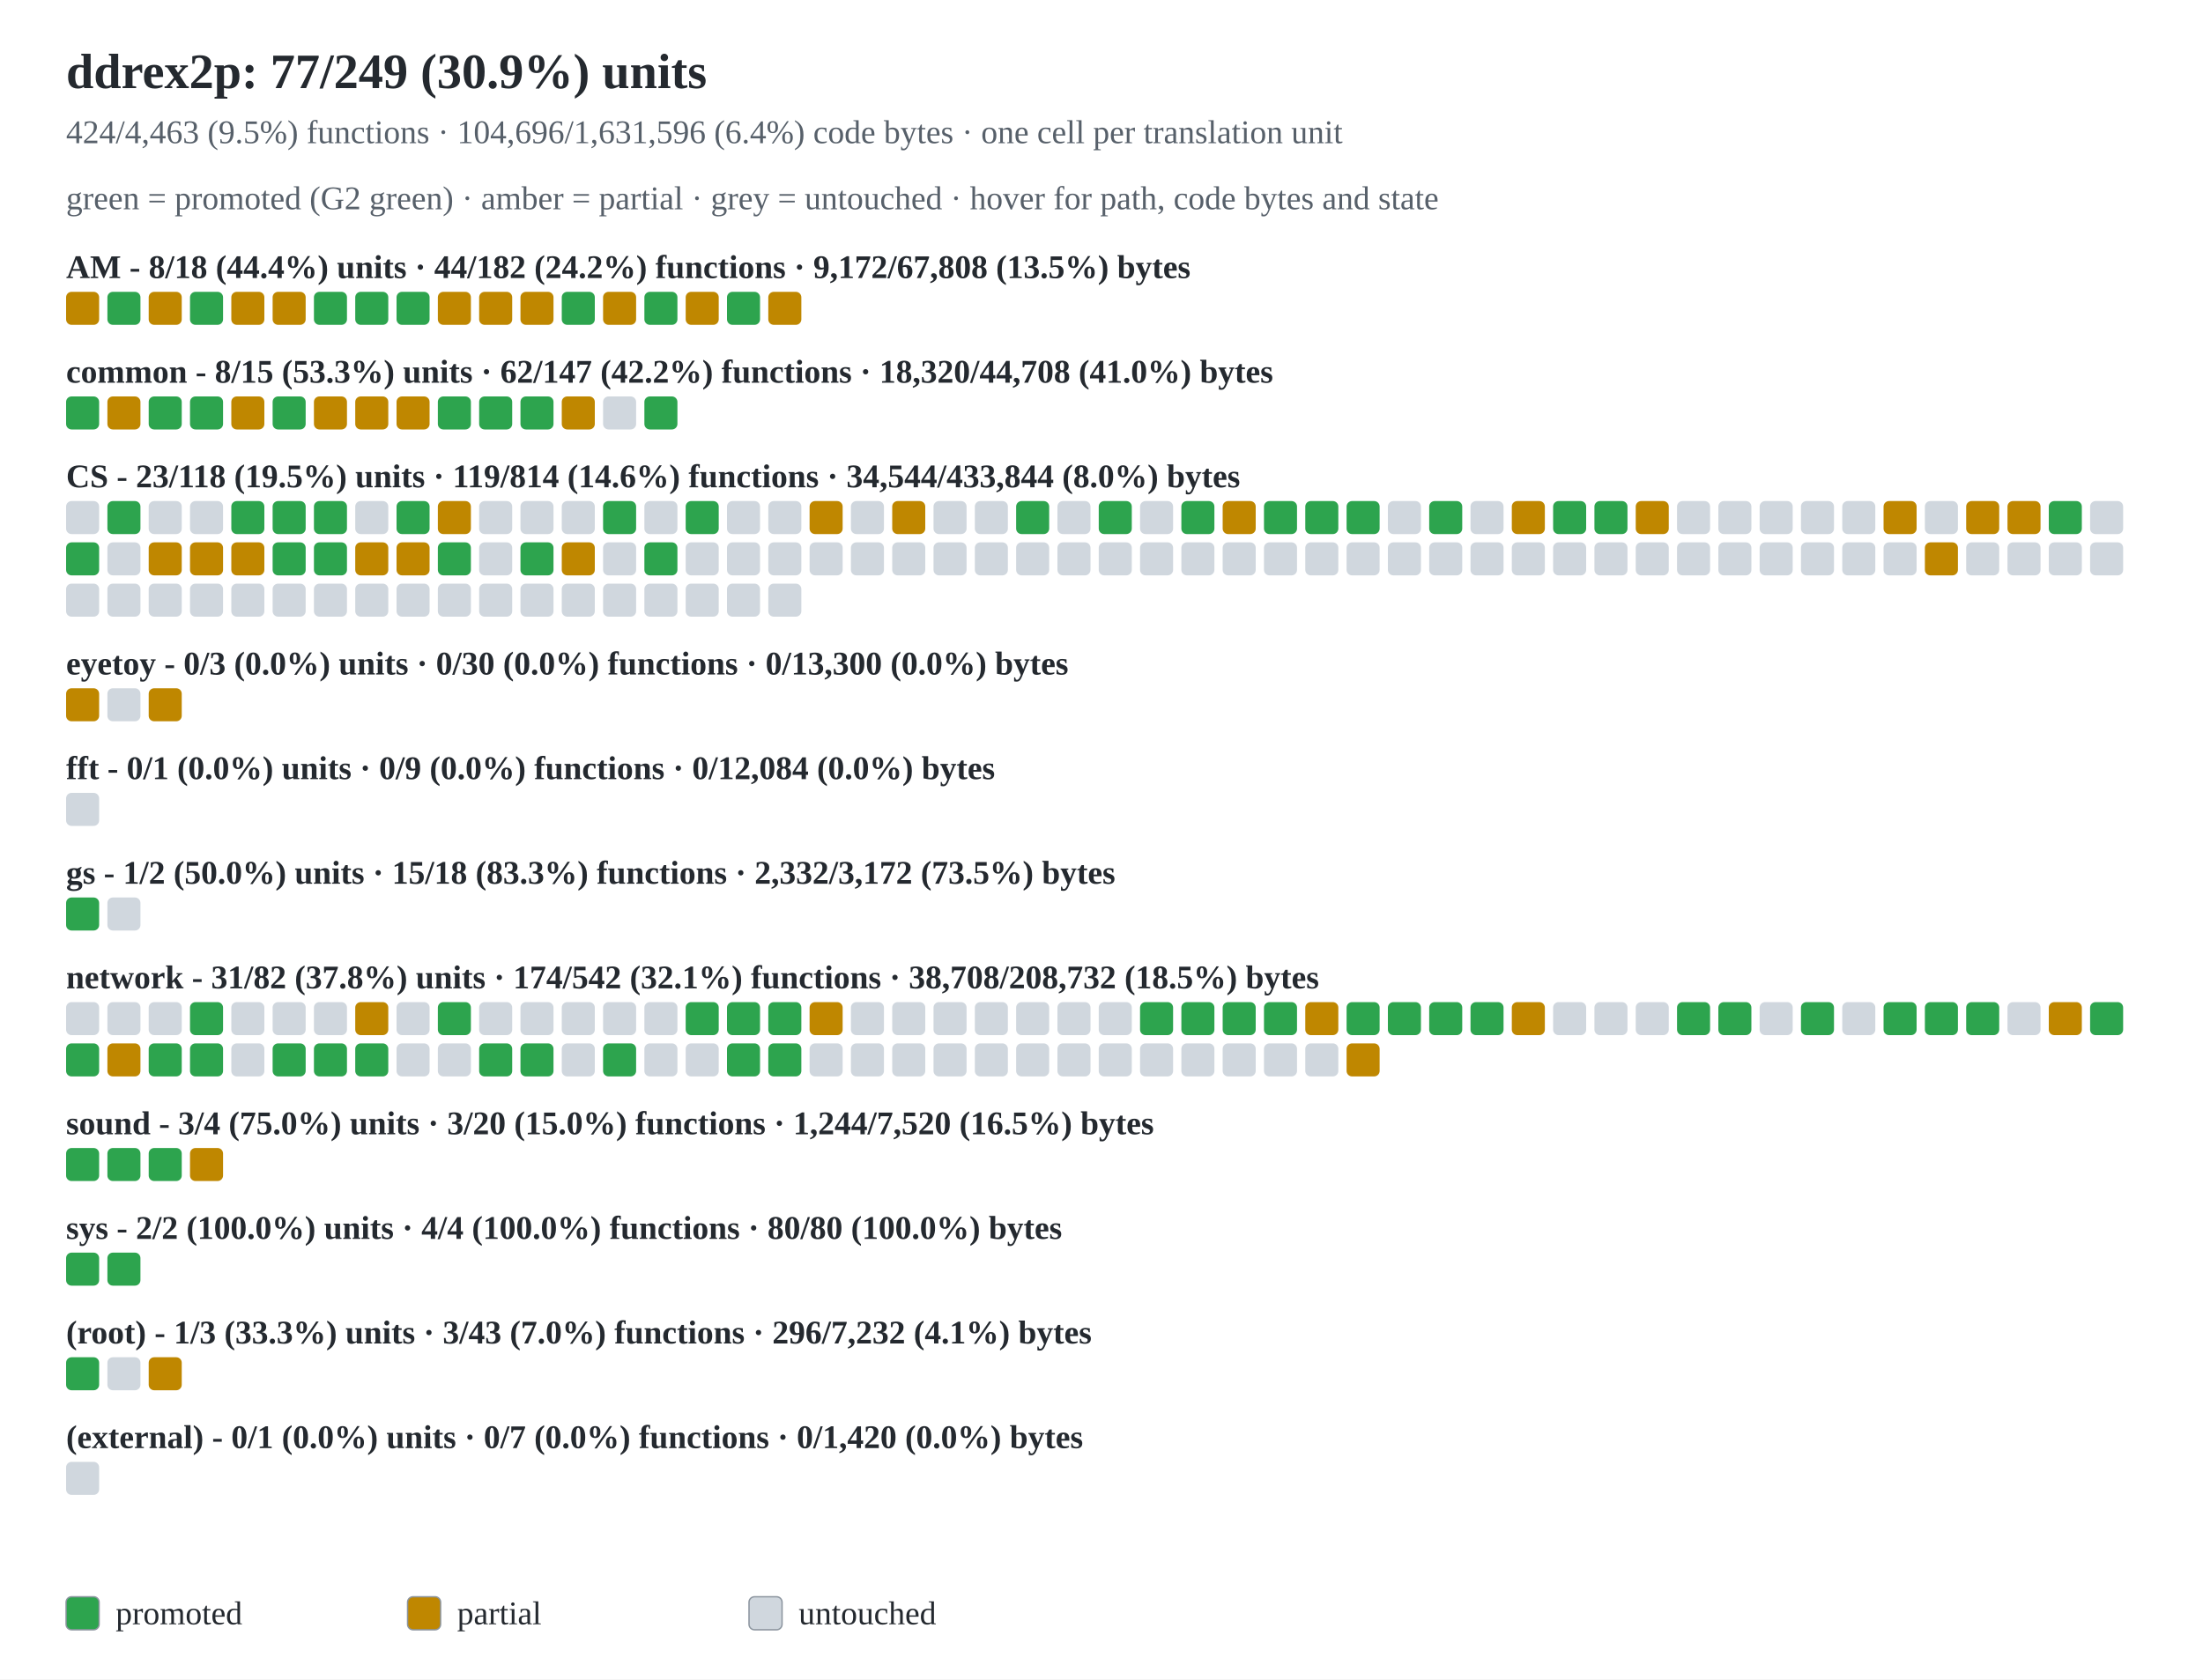
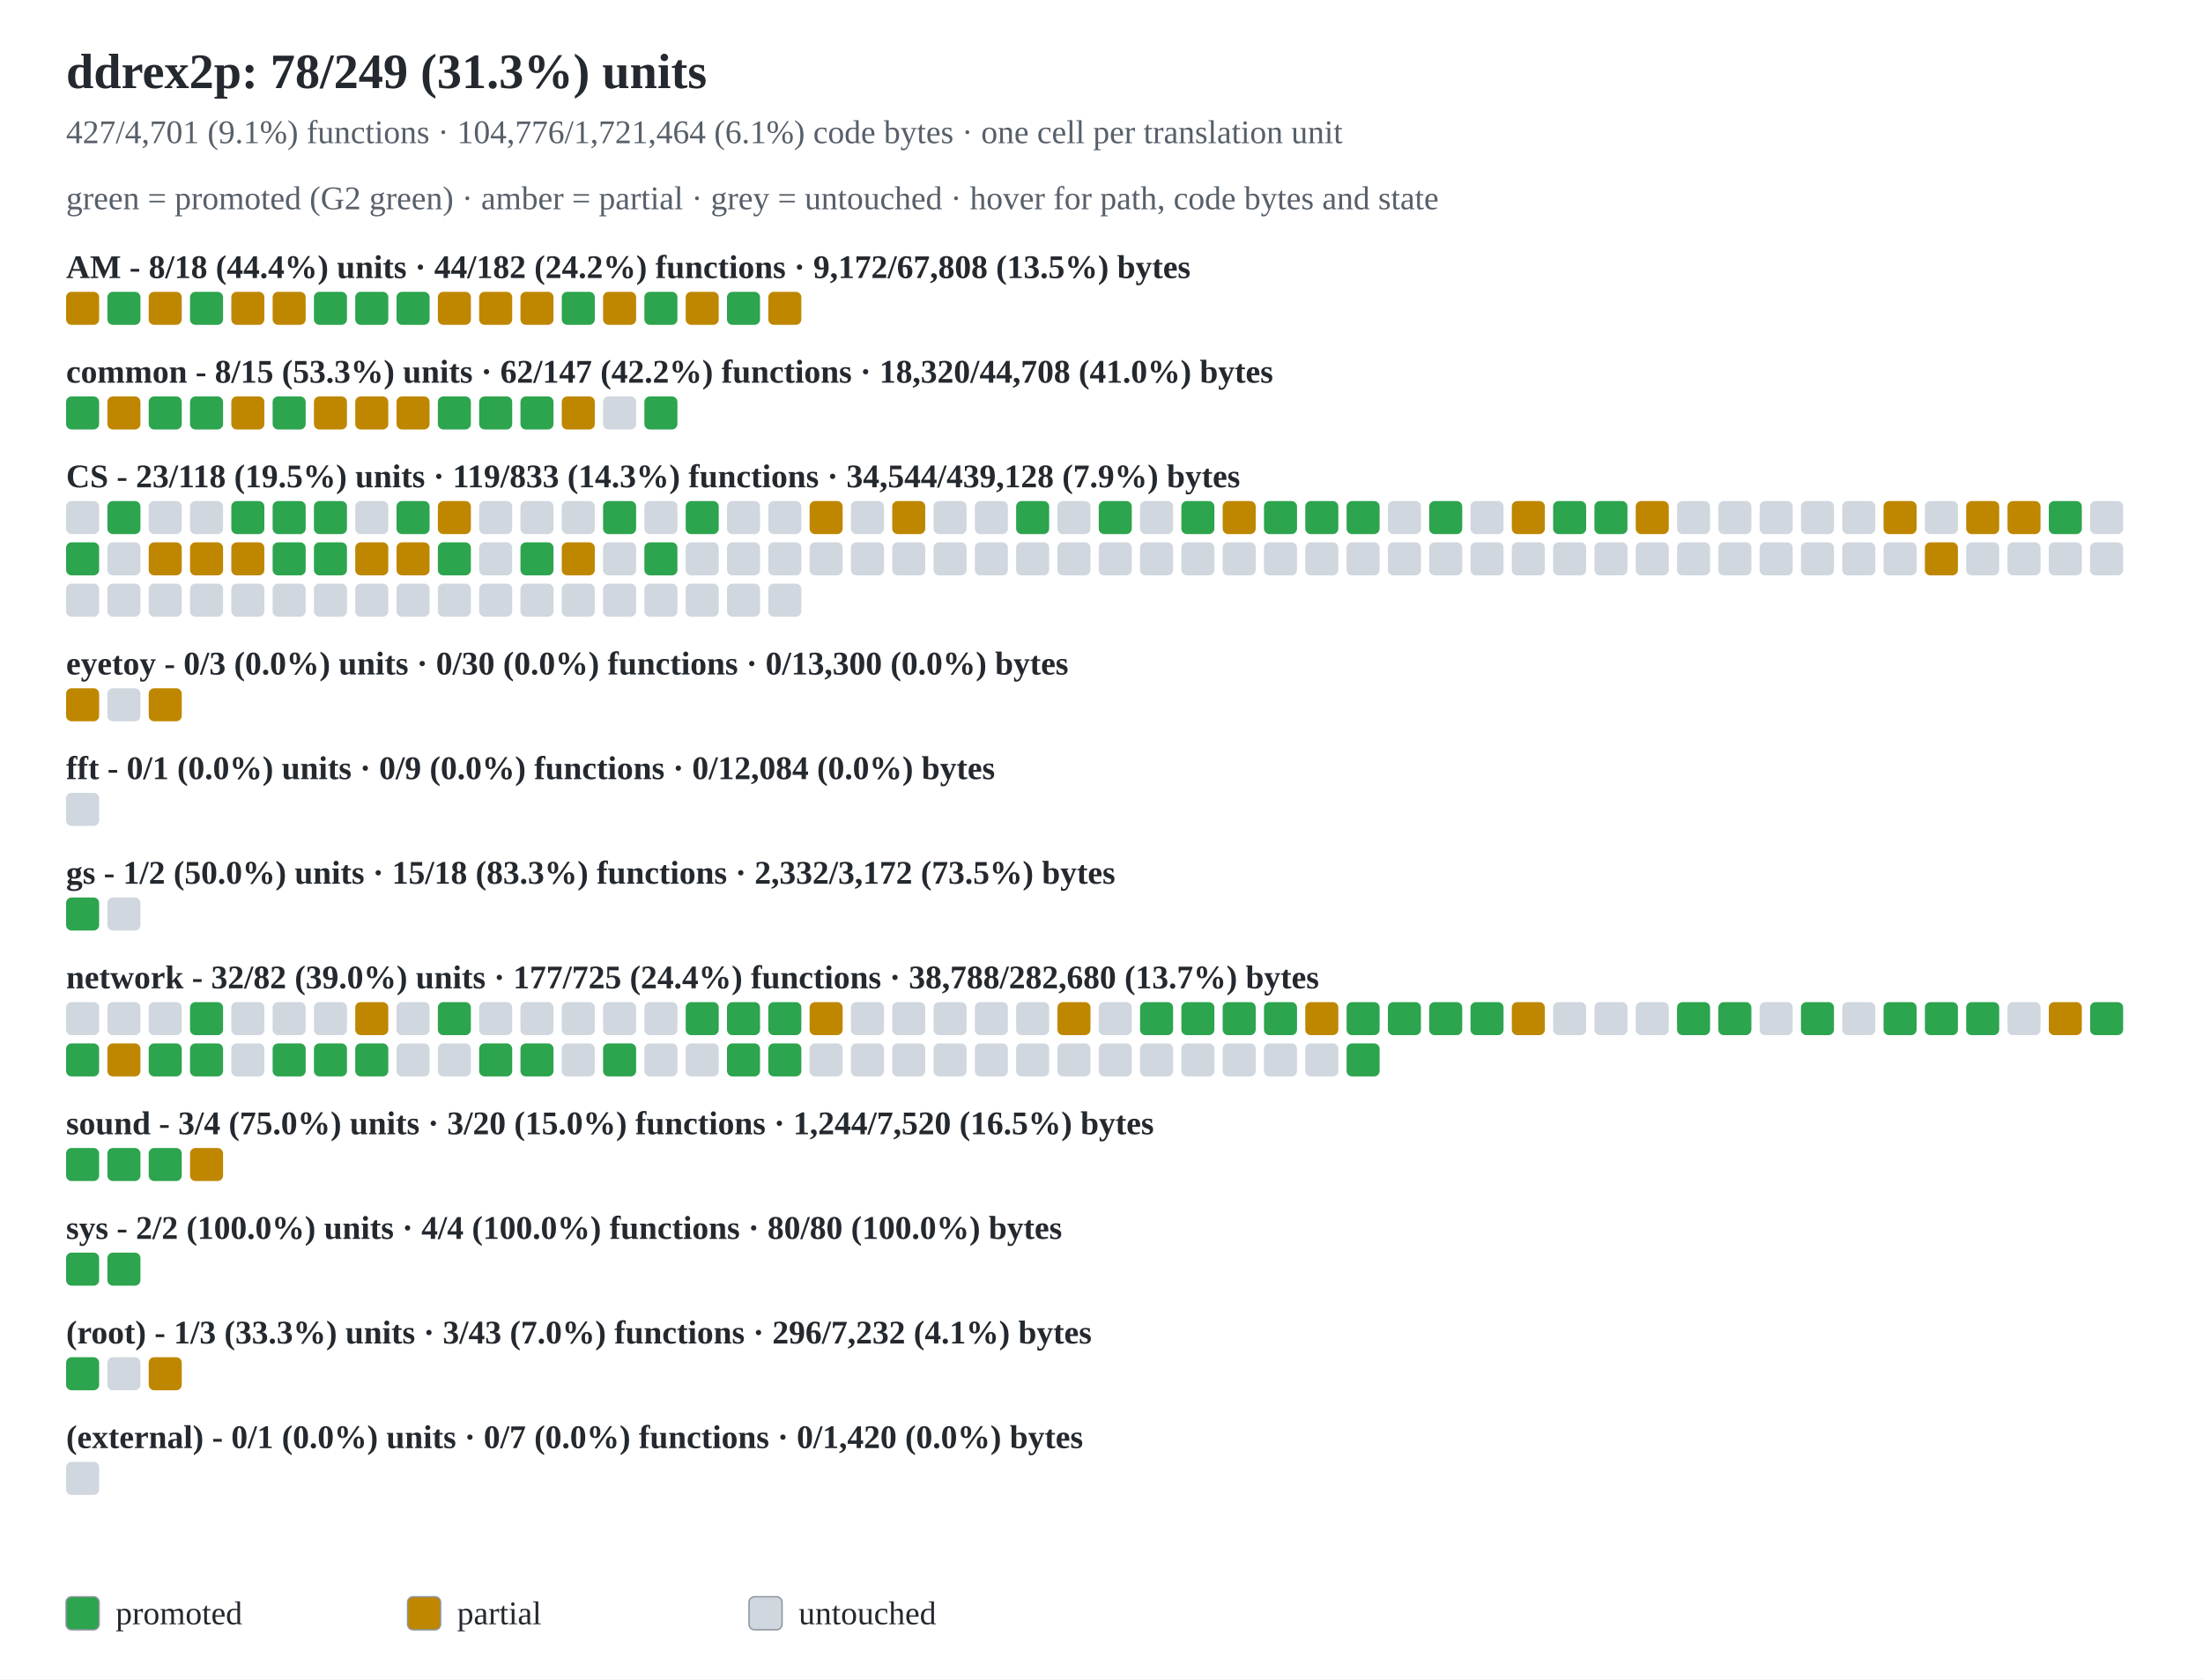
<svg xmlns="http://www.w3.org/2000/svg" width="800" height="610" viewBox="0 0 800 610" role="img" aria-label="ddrex2p translation unit heatmap">
  <rect width="800" height="610" fill="#ffffff" />
-   <text x="24" y="32" font-size="18" font-weight="600" fill="#24292f">ddrex2p: 77/249 (30.9%) units</text>
-   <text x="24" y="52" font-size="12" fill="#57606a">424/4,463 (9.5%) functions · 104,696/1,631,596 (6.4%) code bytes · one cell per translation unit</text>
+   <text x="24" y="32" font-size="18" font-weight="600" fill="#24292f">ddrex2p: 78/249 (31.3%) units</text>
+   <text x="24" y="52" font-size="12" fill="#57606a">427/4,701 (9.1%) functions · 104,776/1,721,464 (6.1%) code bytes · one cell per translation unit</text>
  <text x="24" y="76" font-size="12" fill="#57606a">green = promoted (G2 green) · amber = partial · grey = untouched · hover for path, code bytes and state</text>
  <g class="module" data-module="AM">
    <text x="24" y="101" font-size="12" font-weight="600" fill="#24292f">AM - 8/18 (44.4%) units · 44/182 (24.2%) functions · 9,172/67,808 (13.5%) bytes</text>
    <rect class="cell" data-state="partial" x="24" y="106" width="12" height="12" rx="2" fill="#bf8700" />
    <rect class="cell" data-state="promoted" x="39" y="106" width="12" height="12" rx="2" fill="#2da44e" />
    <rect class="cell" data-state="partial" x="54" y="106" width="12" height="12" rx="2" fill="#bf8700" />
    <rect class="cell" data-state="promoted" x="69" y="106" width="12" height="12" rx="2" fill="#2da44e" />
    <rect class="cell" data-state="partial" x="84" y="106" width="12" height="12" rx="2" fill="#bf8700" />
    <rect class="cell" data-state="partial" x="99" y="106" width="12" height="12" rx="2" fill="#bf8700" />
    <rect class="cell" data-state="promoted" x="114" y="106" width="12" height="12" rx="2" fill="#2da44e" />
    <rect class="cell" data-state="promoted" x="129" y="106" width="12" height="12" rx="2" fill="#2da44e" />
    <rect class="cell" data-state="promoted" x="144" y="106" width="12" height="12" rx="2" fill="#2da44e" />
    <rect class="cell" data-state="partial" x="159" y="106" width="12" height="12" rx="2" fill="#bf8700" />
    <rect class="cell" data-state="partial" x="174" y="106" width="12" height="12" rx="2" fill="#bf8700" />
    <rect class="cell" data-state="partial" x="189" y="106" width="12" height="12" rx="2" fill="#bf8700" />
    <rect class="cell" data-state="promoted" x="204" y="106" width="12" height="12" rx="2" fill="#2da44e" />
    <rect class="cell" data-state="partial" x="219" y="106" width="12" height="12" rx="2" fill="#bf8700" />
    <rect class="cell" data-state="promoted" x="234" y="106" width="12" height="12" rx="2" fill="#2da44e" />
    <rect class="cell" data-state="partial" x="249" y="106" width="12" height="12" rx="2" fill="#bf8700" />
    <rect class="cell" data-state="promoted" x="264" y="106" width="12" height="12" rx="2" fill="#2da44e" />
    <rect class="cell" data-state="partial" x="279" y="106" width="12" height="12" rx="2" fill="#bf8700" />
  </g>
  <g class="module" data-module="common">
    <text x="24" y="139" font-size="12" font-weight="600" fill="#24292f">common - 8/15 (53.3%) units · 62/147 (42.2%) functions · 18,320/44,708 (41.0%) bytes</text>
    <rect class="cell" data-state="promoted" x="24" y="144" width="12" height="12" rx="2" fill="#2da44e" />
    <rect class="cell" data-state="partial" x="39" y="144" width="12" height="12" rx="2" fill="#bf8700" />
    <rect class="cell" data-state="promoted" x="54" y="144" width="12" height="12" rx="2" fill="#2da44e" />
    <rect class="cell" data-state="promoted" x="69" y="144" width="12" height="12" rx="2" fill="#2da44e" />
    <rect class="cell" data-state="partial" x="84" y="144" width="12" height="12" rx="2" fill="#bf8700" />
    <rect class="cell" data-state="promoted" x="99" y="144" width="12" height="12" rx="2" fill="#2da44e" />
    <rect class="cell" data-state="partial" x="114" y="144" width="12" height="12" rx="2" fill="#bf8700" />
    <rect class="cell" data-state="partial" x="129" y="144" width="12" height="12" rx="2" fill="#bf8700" />
    <rect class="cell" data-state="partial" x="144" y="144" width="12" height="12" rx="2" fill="#bf8700" />
    <rect class="cell" data-state="promoted" x="159" y="144" width="12" height="12" rx="2" fill="#2da44e" />
    <rect class="cell" data-state="promoted" x="174" y="144" width="12" height="12" rx="2" fill="#2da44e" />
    <rect class="cell" data-state="promoted" x="189" y="144" width="12" height="12" rx="2" fill="#2da44e" />
    <rect class="cell" data-state="partial" x="204" y="144" width="12" height="12" rx="2" fill="#bf8700" />
    <rect class="cell" data-state="untouched" x="219" y="144" width="12" height="12" rx="2" fill="#d0d7de" />
    <rect class="cell" data-state="promoted" x="234" y="144" width="12" height="12" rx="2" fill="#2da44e" />
  </g>
  <g class="module" data-module="CS">
-     <text x="24" y="177" font-size="12" font-weight="600" fill="#24292f">CS - 23/118 (19.5%) units · 119/814 (14.6%) functions · 34,544/433,844 (8.0%) bytes</text>
+     <text x="24" y="177" font-size="12" font-weight="600" fill="#24292f">CS - 23/118 (19.5%) units · 119/833 (14.3%) functions · 34,544/439,128 (7.9%) bytes</text>
    <rect class="cell" data-state="untouched" x="24" y="182" width="12" height="12" rx="2" fill="#d0d7de" />
    <rect class="cell" data-state="promoted" x="39" y="182" width="12" height="12" rx="2" fill="#2da44e" />
    <rect class="cell" data-state="untouched" x="54" y="182" width="12" height="12" rx="2" fill="#d0d7de" />
    <rect class="cell" data-state="untouched" x="69" y="182" width="12" height="12" rx="2" fill="#d0d7de" />
    <rect class="cell" data-state="promoted" x="84" y="182" width="12" height="12" rx="2" fill="#2da44e" />
    <rect class="cell" data-state="promoted" x="99" y="182" width="12" height="12" rx="2" fill="#2da44e" />
    <rect class="cell" data-state="promoted" x="114" y="182" width="12" height="12" rx="2" fill="#2da44e" />
    <rect class="cell" data-state="untouched" x="129" y="182" width="12" height="12" rx="2" fill="#d0d7de" />
    <rect class="cell" data-state="promoted" x="144" y="182" width="12" height="12" rx="2" fill="#2da44e" />
    <rect class="cell" data-state="partial" x="159" y="182" width="12" height="12" rx="2" fill="#bf8700" />
    <rect class="cell" data-state="untouched" x="174" y="182" width="12" height="12" rx="2" fill="#d0d7de" />
    <rect class="cell" data-state="untouched" x="189" y="182" width="12" height="12" rx="2" fill="#d0d7de" />
    <rect class="cell" data-state="untouched" x="204" y="182" width="12" height="12" rx="2" fill="#d0d7de" />
    <rect class="cell" data-state="promoted" x="219" y="182" width="12" height="12" rx="2" fill="#2da44e" />
    <rect class="cell" data-state="untouched" x="234" y="182" width="12" height="12" rx="2" fill="#d0d7de" />
    <rect class="cell" data-state="promoted" x="249" y="182" width="12" height="12" rx="2" fill="#2da44e" />
    <rect class="cell" data-state="untouched" x="264" y="182" width="12" height="12" rx="2" fill="#d0d7de" />
    <rect class="cell" data-state="untouched" x="279" y="182" width="12" height="12" rx="2" fill="#d0d7de" />
    <rect class="cell" data-state="partial" x="294" y="182" width="12" height="12" rx="2" fill="#bf8700" />
    <rect class="cell" data-state="untouched" x="309" y="182" width="12" height="12" rx="2" fill="#d0d7de" />
    <rect class="cell" data-state="partial" x="324" y="182" width="12" height="12" rx="2" fill="#bf8700" />
    <rect class="cell" data-state="untouched" x="339" y="182" width="12" height="12" rx="2" fill="#d0d7de" />
    <rect class="cell" data-state="untouched" x="354" y="182" width="12" height="12" rx="2" fill="#d0d7de" />
    <rect class="cell" data-state="promoted" x="369" y="182" width="12" height="12" rx="2" fill="#2da44e" />
    <rect class="cell" data-state="untouched" x="384" y="182" width="12" height="12" rx="2" fill="#d0d7de" />
    <rect class="cell" data-state="promoted" x="399" y="182" width="12" height="12" rx="2" fill="#2da44e" />
    <rect class="cell" data-state="untouched" x="414" y="182" width="12" height="12" rx="2" fill="#d0d7de" />
    <rect class="cell" data-state="promoted" x="429" y="182" width="12" height="12" rx="2" fill="#2da44e" />
    <rect class="cell" data-state="partial" x="444" y="182" width="12" height="12" rx="2" fill="#bf8700" />
    <rect class="cell" data-state="promoted" x="459" y="182" width="12" height="12" rx="2" fill="#2da44e" />
    <rect class="cell" data-state="promoted" x="474" y="182" width="12" height="12" rx="2" fill="#2da44e" />
    <rect class="cell" data-state="promoted" x="489" y="182" width="12" height="12" rx="2" fill="#2da44e" />
    <rect class="cell" data-state="untouched" x="504" y="182" width="12" height="12" rx="2" fill="#d0d7de" />
    <rect class="cell" data-state="promoted" x="519" y="182" width="12" height="12" rx="2" fill="#2da44e" />
    <rect class="cell" data-state="untouched" x="534" y="182" width="12" height="12" rx="2" fill="#d0d7de" />
    <rect class="cell" data-state="partial" x="549" y="182" width="12" height="12" rx="2" fill="#bf8700" />
    <rect class="cell" data-state="promoted" x="564" y="182" width="12" height="12" rx="2" fill="#2da44e" />
    <rect class="cell" data-state="promoted" x="579" y="182" width="12" height="12" rx="2" fill="#2da44e" />
    <rect class="cell" data-state="partial" x="594" y="182" width="12" height="12" rx="2" fill="#bf8700" />
    <rect class="cell" data-state="untouched" x="609" y="182" width="12" height="12" rx="2" fill="#d0d7de" />
    <rect class="cell" data-state="untouched" x="624" y="182" width="12" height="12" rx="2" fill="#d0d7de" />
    <rect class="cell" data-state="untouched" x="639" y="182" width="12" height="12" rx="2" fill="#d0d7de" />
    <rect class="cell" data-state="untouched" x="654" y="182" width="12" height="12" rx="2" fill="#d0d7de" />
    <rect class="cell" data-state="untouched" x="669" y="182" width="12" height="12" rx="2" fill="#d0d7de" />
    <rect class="cell" data-state="partial" x="684" y="182" width="12" height="12" rx="2" fill="#bf8700" />
    <rect class="cell" data-state="untouched" x="699" y="182" width="12" height="12" rx="2" fill="#d0d7de" />
    <rect class="cell" data-state="partial" x="714" y="182" width="12" height="12" rx="2" fill="#bf8700" />
    <rect class="cell" data-state="partial" x="729" y="182" width="12" height="12" rx="2" fill="#bf8700" />
    <rect class="cell" data-state="promoted" x="744" y="182" width="12" height="12" rx="2" fill="#2da44e" />
    <rect class="cell" data-state="untouched" x="759" y="182" width="12" height="12" rx="2" fill="#d0d7de" />
    <rect class="cell" data-state="promoted" x="24" y="197" width="12" height="12" rx="2" fill="#2da44e" />
    <rect class="cell" data-state="untouched" x="39" y="197" width="12" height="12" rx="2" fill="#d0d7de" />
    <rect class="cell" data-state="partial" x="54" y="197" width="12" height="12" rx="2" fill="#bf8700" />
    <rect class="cell" data-state="partial" x="69" y="197" width="12" height="12" rx="2" fill="#bf8700" />
    <rect class="cell" data-state="partial" x="84" y="197" width="12" height="12" rx="2" fill="#bf8700" />
    <rect class="cell" data-state="promoted" x="99" y="197" width="12" height="12" rx="2" fill="#2da44e" />
    <rect class="cell" data-state="promoted" x="114" y="197" width="12" height="12" rx="2" fill="#2da44e" />
    <rect class="cell" data-state="partial" x="129" y="197" width="12" height="12" rx="2" fill="#bf8700" />
    <rect class="cell" data-state="partial" x="144" y="197" width="12" height="12" rx="2" fill="#bf8700" />
    <rect class="cell" data-state="promoted" x="159" y="197" width="12" height="12" rx="2" fill="#2da44e" />
    <rect class="cell" data-state="untouched" x="174" y="197" width="12" height="12" rx="2" fill="#d0d7de" />
    <rect class="cell" data-state="promoted" x="189" y="197" width="12" height="12" rx="2" fill="#2da44e" />
    <rect class="cell" data-state="partial" x="204" y="197" width="12" height="12" rx="2" fill="#bf8700" />
    <rect class="cell" data-state="untouched" x="219" y="197" width="12" height="12" rx="2" fill="#d0d7de" />
    <rect class="cell" data-state="promoted" x="234" y="197" width="12" height="12" rx="2" fill="#2da44e" />
    <rect class="cell" data-state="untouched" x="249" y="197" width="12" height="12" rx="2" fill="#d0d7de" />
    <rect class="cell" data-state="untouched" x="264" y="197" width="12" height="12" rx="2" fill="#d0d7de" />
    <rect class="cell" data-state="untouched" x="279" y="197" width="12" height="12" rx="2" fill="#d0d7de" />
    <rect class="cell" data-state="untouched" x="294" y="197" width="12" height="12" rx="2" fill="#d0d7de" />
    <rect class="cell" data-state="untouched" x="309" y="197" width="12" height="12" rx="2" fill="#d0d7de" />
    <rect class="cell" data-state="untouched" x="324" y="197" width="12" height="12" rx="2" fill="#d0d7de" />
    <rect class="cell" data-state="untouched" x="339" y="197" width="12" height="12" rx="2" fill="#d0d7de" />
    <rect class="cell" data-state="untouched" x="354" y="197" width="12" height="12" rx="2" fill="#d0d7de" />
    <rect class="cell" data-state="untouched" x="369" y="197" width="12" height="12" rx="2" fill="#d0d7de" />
    <rect class="cell" data-state="untouched" x="384" y="197" width="12" height="12" rx="2" fill="#d0d7de" />
    <rect class="cell" data-state="untouched" x="399" y="197" width="12" height="12" rx="2" fill="#d0d7de" />
    <rect class="cell" data-state="untouched" x="414" y="197" width="12" height="12" rx="2" fill="#d0d7de" />
    <rect class="cell" data-state="untouched" x="429" y="197" width="12" height="12" rx="2" fill="#d0d7de" />
    <rect class="cell" data-state="untouched" x="444" y="197" width="12" height="12" rx="2" fill="#d0d7de" />
    <rect class="cell" data-state="untouched" x="459" y="197" width="12" height="12" rx="2" fill="#d0d7de" />
    <rect class="cell" data-state="untouched" x="474" y="197" width="12" height="12" rx="2" fill="#d0d7de" />
    <rect class="cell" data-state="untouched" x="489" y="197" width="12" height="12" rx="2" fill="#d0d7de" />
    <rect class="cell" data-state="untouched" x="504" y="197" width="12" height="12" rx="2" fill="#d0d7de" />
    <rect class="cell" data-state="untouched" x="519" y="197" width="12" height="12" rx="2" fill="#d0d7de" />
    <rect class="cell" data-state="untouched" x="534" y="197" width="12" height="12" rx="2" fill="#d0d7de" />
    <rect class="cell" data-state="untouched" x="549" y="197" width="12" height="12" rx="2" fill="#d0d7de" />
    <rect class="cell" data-state="untouched" x="564" y="197" width="12" height="12" rx="2" fill="#d0d7de" />
    <rect class="cell" data-state="untouched" x="579" y="197" width="12" height="12" rx="2" fill="#d0d7de" />
    <rect class="cell" data-state="untouched" x="594" y="197" width="12" height="12" rx="2" fill="#d0d7de" />
    <rect class="cell" data-state="untouched" x="609" y="197" width="12" height="12" rx="2" fill="#d0d7de" />
    <rect class="cell" data-state="untouched" x="624" y="197" width="12" height="12" rx="2" fill="#d0d7de" />
    <rect class="cell" data-state="untouched" x="639" y="197" width="12" height="12" rx="2" fill="#d0d7de" />
    <rect class="cell" data-state="untouched" x="654" y="197" width="12" height="12" rx="2" fill="#d0d7de" />
    <rect class="cell" data-state="untouched" x="669" y="197" width="12" height="12" rx="2" fill="#d0d7de" />
    <rect class="cell" data-state="untouched" x="684" y="197" width="12" height="12" rx="2" fill="#d0d7de" />
    <rect class="cell" data-state="partial" x="699" y="197" width="12" height="12" rx="2" fill="#bf8700" />
    <rect class="cell" data-state="untouched" x="714" y="197" width="12" height="12" rx="2" fill="#d0d7de" />
    <rect class="cell" data-state="untouched" x="729" y="197" width="12" height="12" rx="2" fill="#d0d7de" />
    <rect class="cell" data-state="untouched" x="744" y="197" width="12" height="12" rx="2" fill="#d0d7de" />
    <rect class="cell" data-state="untouched" x="759" y="197" width="12" height="12" rx="2" fill="#d0d7de" />
    <rect class="cell" data-state="untouched" x="24" y="212" width="12" height="12" rx="2" fill="#d0d7de" />
    <rect class="cell" data-state="untouched" x="39" y="212" width="12" height="12" rx="2" fill="#d0d7de" />
    <rect class="cell" data-state="untouched" x="54" y="212" width="12" height="12" rx="2" fill="#d0d7de" />
    <rect class="cell" data-state="untouched" x="69" y="212" width="12" height="12" rx="2" fill="#d0d7de" />
    <rect class="cell" data-state="untouched" x="84" y="212" width="12" height="12" rx="2" fill="#d0d7de" />
    <rect class="cell" data-state="untouched" x="99" y="212" width="12" height="12" rx="2" fill="#d0d7de" />
    <rect class="cell" data-state="untouched" x="114" y="212" width="12" height="12" rx="2" fill="#d0d7de" />
    <rect class="cell" data-state="untouched" x="129" y="212" width="12" height="12" rx="2" fill="#d0d7de" />
    <rect class="cell" data-state="untouched" x="144" y="212" width="12" height="12" rx="2" fill="#d0d7de" />
    <rect class="cell" data-state="untouched" x="159" y="212" width="12" height="12" rx="2" fill="#d0d7de" />
    <rect class="cell" data-state="untouched" x="174" y="212" width="12" height="12" rx="2" fill="#d0d7de" />
    <rect class="cell" data-state="untouched" x="189" y="212" width="12" height="12" rx="2" fill="#d0d7de" />
    <rect class="cell" data-state="untouched" x="204" y="212" width="12" height="12" rx="2" fill="#d0d7de" />
    <rect class="cell" data-state="untouched" x="219" y="212" width="12" height="12" rx="2" fill="#d0d7de" />
    <rect class="cell" data-state="untouched" x="234" y="212" width="12" height="12" rx="2" fill="#d0d7de" />
    <rect class="cell" data-state="untouched" x="249" y="212" width="12" height="12" rx="2" fill="#d0d7de" />
    <rect class="cell" data-state="untouched" x="264" y="212" width="12" height="12" rx="2" fill="#d0d7de" />
    <rect class="cell" data-state="untouched" x="279" y="212" width="12" height="12" rx="2" fill="#d0d7de" />
  </g>
  <g class="module" data-module="eyetoy">
    <text x="24" y="245" font-size="12" font-weight="600" fill="#24292f">eyetoy - 0/3 (0.0%) units · 0/30 (0.0%) functions · 0/13,300 (0.0%) bytes</text>
    <rect class="cell" data-state="partial" x="24" y="250" width="12" height="12" rx="2" fill="#bf8700" />
    <rect class="cell" data-state="untouched" x="39" y="250" width="12" height="12" rx="2" fill="#d0d7de" />
    <rect class="cell" data-state="partial" x="54" y="250" width="12" height="12" rx="2" fill="#bf8700" />
  </g>
  <g class="module" data-module="fft">
    <text x="24" y="283" font-size="12" font-weight="600" fill="#24292f">fft - 0/1 (0.0%) units · 0/9 (0.0%) functions · 0/12,084 (0.0%) bytes</text>
    <rect class="cell" data-state="untouched" x="24" y="288" width="12" height="12" rx="2" fill="#d0d7de" />
  </g>
  <g class="module" data-module="gs">
    <text x="24" y="321" font-size="12" font-weight="600" fill="#24292f">gs - 1/2 (50.0%) units · 15/18 (83.3%) functions · 2,332/3,172 (73.5%) bytes</text>
    <rect class="cell" data-state="promoted" x="24" y="326" width="12" height="12" rx="2" fill="#2da44e" />
    <rect class="cell" data-state="untouched" x="39" y="326" width="12" height="12" rx="2" fill="#d0d7de" />
  </g>
  <g class="module" data-module="network">
-     <text x="24" y="359" font-size="12" font-weight="600" fill="#24292f">network - 31/82 (37.8%) units · 174/542 (32.1%) functions · 38,708/208,732 (18.5%) bytes</text>
+     <text x="24" y="359" font-size="12" font-weight="600" fill="#24292f">network - 32/82 (39.0%) units · 177/725 (24.4%) functions · 38,788/282,680 (13.7%) bytes</text>
    <rect class="cell" data-state="untouched" x="24" y="364" width="12" height="12" rx="2" fill="#d0d7de" />
    <rect class="cell" data-state="untouched" x="39" y="364" width="12" height="12" rx="2" fill="#d0d7de" />
    <rect class="cell" data-state="untouched" x="54" y="364" width="12" height="12" rx="2" fill="#d0d7de" />
    <rect class="cell" data-state="promoted" x="69" y="364" width="12" height="12" rx="2" fill="#2da44e" />
    <rect class="cell" data-state="untouched" x="84" y="364" width="12" height="12" rx="2" fill="#d0d7de" />
    <rect class="cell" data-state="untouched" x="99" y="364" width="12" height="12" rx="2" fill="#d0d7de" />
    <rect class="cell" data-state="untouched" x="114" y="364" width="12" height="12" rx="2" fill="#d0d7de" />
    <rect class="cell" data-state="partial" x="129" y="364" width="12" height="12" rx="2" fill="#bf8700" />
    <rect class="cell" data-state="untouched" x="144" y="364" width="12" height="12" rx="2" fill="#d0d7de" />
    <rect class="cell" data-state="promoted" x="159" y="364" width="12" height="12" rx="2" fill="#2da44e" />
    <rect class="cell" data-state="untouched" x="174" y="364" width="12" height="12" rx="2" fill="#d0d7de" />
    <rect class="cell" data-state="untouched" x="189" y="364" width="12" height="12" rx="2" fill="#d0d7de" />
    <rect class="cell" data-state="untouched" x="204" y="364" width="12" height="12" rx="2" fill="#d0d7de" />
    <rect class="cell" data-state="untouched" x="219" y="364" width="12" height="12" rx="2" fill="#d0d7de" />
    <rect class="cell" data-state="untouched" x="234" y="364" width="12" height="12" rx="2" fill="#d0d7de" />
    <rect class="cell" data-state="promoted" x="249" y="364" width="12" height="12" rx="2" fill="#2da44e" />
    <rect class="cell" data-state="promoted" x="264" y="364" width="12" height="12" rx="2" fill="#2da44e" />
    <rect class="cell" data-state="promoted" x="279" y="364" width="12" height="12" rx="2" fill="#2da44e" />
    <rect class="cell" data-state="partial" x="294" y="364" width="12" height="12" rx="2" fill="#bf8700" />
    <rect class="cell" data-state="untouched" x="309" y="364" width="12" height="12" rx="2" fill="#d0d7de" />
    <rect class="cell" data-state="untouched" x="324" y="364" width="12" height="12" rx="2" fill="#d0d7de" />
    <rect class="cell" data-state="untouched" x="339" y="364" width="12" height="12" rx="2" fill="#d0d7de" />
    <rect class="cell" data-state="untouched" x="354" y="364" width="12" height="12" rx="2" fill="#d0d7de" />
    <rect class="cell" data-state="untouched" x="369" y="364" width="12" height="12" rx="2" fill="#d0d7de" />
-     <rect class="cell" data-state="untouched" x="384" y="364" width="12" height="12" rx="2" fill="#d0d7de" />
+     <rect class="cell" data-state="partial" x="384" y="364" width="12" height="12" rx="2" fill="#bf8700" />
    <rect class="cell" data-state="untouched" x="399" y="364" width="12" height="12" rx="2" fill="#d0d7de" />
    <rect class="cell" data-state="promoted" x="414" y="364" width="12" height="12" rx="2" fill="#2da44e" />
    <rect class="cell" data-state="promoted" x="429" y="364" width="12" height="12" rx="2" fill="#2da44e" />
    <rect class="cell" data-state="promoted" x="444" y="364" width="12" height="12" rx="2" fill="#2da44e" />
    <rect class="cell" data-state="promoted" x="459" y="364" width="12" height="12" rx="2" fill="#2da44e" />
    <rect class="cell" data-state="partial" x="474" y="364" width="12" height="12" rx="2" fill="#bf8700" />
    <rect class="cell" data-state="promoted" x="489" y="364" width="12" height="12" rx="2" fill="#2da44e" />
    <rect class="cell" data-state="promoted" x="504" y="364" width="12" height="12" rx="2" fill="#2da44e" />
    <rect class="cell" data-state="promoted" x="519" y="364" width="12" height="12" rx="2" fill="#2da44e" />
    <rect class="cell" data-state="promoted" x="534" y="364" width="12" height="12" rx="2" fill="#2da44e" />
    <rect class="cell" data-state="partial" x="549" y="364" width="12" height="12" rx="2" fill="#bf8700" />
    <rect class="cell" data-state="untouched" x="564" y="364" width="12" height="12" rx="2" fill="#d0d7de" />
    <rect class="cell" data-state="untouched" x="579" y="364" width="12" height="12" rx="2" fill="#d0d7de" />
    <rect class="cell" data-state="untouched" x="594" y="364" width="12" height="12" rx="2" fill="#d0d7de" />
    <rect class="cell" data-state="promoted" x="609" y="364" width="12" height="12" rx="2" fill="#2da44e" />
    <rect class="cell" data-state="promoted" x="624" y="364" width="12" height="12" rx="2" fill="#2da44e" />
    <rect class="cell" data-state="untouched" x="639" y="364" width="12" height="12" rx="2" fill="#d0d7de" />
    <rect class="cell" data-state="promoted" x="654" y="364" width="12" height="12" rx="2" fill="#2da44e" />
    <rect class="cell" data-state="untouched" x="669" y="364" width="12" height="12" rx="2" fill="#d0d7de" />
    <rect class="cell" data-state="promoted" x="684" y="364" width="12" height="12" rx="2" fill="#2da44e" />
    <rect class="cell" data-state="promoted" x="699" y="364" width="12" height="12" rx="2" fill="#2da44e" />
    <rect class="cell" data-state="promoted" x="714" y="364" width="12" height="12" rx="2" fill="#2da44e" />
    <rect class="cell" data-state="untouched" x="729" y="364" width="12" height="12" rx="2" fill="#d0d7de" />
    <rect class="cell" data-state="partial" x="744" y="364" width="12" height="12" rx="2" fill="#bf8700" />
    <rect class="cell" data-state="promoted" x="759" y="364" width="12" height="12" rx="2" fill="#2da44e" />
    <rect class="cell" data-state="promoted" x="24" y="379" width="12" height="12" rx="2" fill="#2da44e" />
    <rect class="cell" data-state="partial" x="39" y="379" width="12" height="12" rx="2" fill="#bf8700" />
    <rect class="cell" data-state="promoted" x="54" y="379" width="12" height="12" rx="2" fill="#2da44e" />
    <rect class="cell" data-state="promoted" x="69" y="379" width="12" height="12" rx="2" fill="#2da44e" />
    <rect class="cell" data-state="untouched" x="84" y="379" width="12" height="12" rx="2" fill="#d0d7de" />
    <rect class="cell" data-state="promoted" x="99" y="379" width="12" height="12" rx="2" fill="#2da44e" />
    <rect class="cell" data-state="promoted" x="114" y="379" width="12" height="12" rx="2" fill="#2da44e" />
    <rect class="cell" data-state="promoted" x="129" y="379" width="12" height="12" rx="2" fill="#2da44e" />
    <rect class="cell" data-state="untouched" x="144" y="379" width="12" height="12" rx="2" fill="#d0d7de" />
    <rect class="cell" data-state="untouched" x="159" y="379" width="12" height="12" rx="2" fill="#d0d7de" />
    <rect class="cell" data-state="promoted" x="174" y="379" width="12" height="12" rx="2" fill="#2da44e" />
    <rect class="cell" data-state="promoted" x="189" y="379" width="12" height="12" rx="2" fill="#2da44e" />
    <rect class="cell" data-state="untouched" x="204" y="379" width="12" height="12" rx="2" fill="#d0d7de" />
    <rect class="cell" data-state="promoted" x="219" y="379" width="12" height="12" rx="2" fill="#2da44e" />
    <rect class="cell" data-state="untouched" x="234" y="379" width="12" height="12" rx="2" fill="#d0d7de" />
    <rect class="cell" data-state="untouched" x="249" y="379" width="12" height="12" rx="2" fill="#d0d7de" />
    <rect class="cell" data-state="promoted" x="264" y="379" width="12" height="12" rx="2" fill="#2da44e" />
    <rect class="cell" data-state="promoted" x="279" y="379" width="12" height="12" rx="2" fill="#2da44e" />
    <rect class="cell" data-state="untouched" x="294" y="379" width="12" height="12" rx="2" fill="#d0d7de" />
    <rect class="cell" data-state="untouched" x="309" y="379" width="12" height="12" rx="2" fill="#d0d7de" />
    <rect class="cell" data-state="untouched" x="324" y="379" width="12" height="12" rx="2" fill="#d0d7de" />
    <rect class="cell" data-state="untouched" x="339" y="379" width="12" height="12" rx="2" fill="#d0d7de" />
    <rect class="cell" data-state="untouched" x="354" y="379" width="12" height="12" rx="2" fill="#d0d7de" />
    <rect class="cell" data-state="untouched" x="369" y="379" width="12" height="12" rx="2" fill="#d0d7de" />
    <rect class="cell" data-state="untouched" x="384" y="379" width="12" height="12" rx="2" fill="#d0d7de" />
    <rect class="cell" data-state="untouched" x="399" y="379" width="12" height="12" rx="2" fill="#d0d7de" />
    <rect class="cell" data-state="untouched" x="414" y="379" width="12" height="12" rx="2" fill="#d0d7de" />
    <rect class="cell" data-state="untouched" x="429" y="379" width="12" height="12" rx="2" fill="#d0d7de" />
    <rect class="cell" data-state="untouched" x="444" y="379" width="12" height="12" rx="2" fill="#d0d7de" />
    <rect class="cell" data-state="untouched" x="459" y="379" width="12" height="12" rx="2" fill="#d0d7de" />
    <rect class="cell" data-state="untouched" x="474" y="379" width="12" height="12" rx="2" fill="#d0d7de" />
-     <rect class="cell" data-state="partial" x="489" y="379" width="12" height="12" rx="2" fill="#bf8700" />
+     <rect class="cell" data-state="promoted" x="489" y="379" width="12" height="12" rx="2" fill="#2da44e" />
  </g>
  <g class="module" data-module="sound">
    <text x="24" y="412" font-size="12" font-weight="600" fill="#24292f">sound - 3/4 (75.0%) units · 3/20 (15.0%) functions · 1,244/7,520 (16.5%) bytes</text>
    <rect class="cell" data-state="promoted" x="24" y="417" width="12" height="12" rx="2" fill="#2da44e" />
    <rect class="cell" data-state="promoted" x="39" y="417" width="12" height="12" rx="2" fill="#2da44e" />
    <rect class="cell" data-state="promoted" x="54" y="417" width="12" height="12" rx="2" fill="#2da44e" />
    <rect class="cell" data-state="partial" x="69" y="417" width="12" height="12" rx="2" fill="#bf8700" />
  </g>
  <g class="module" data-module="sys">
    <text x="24" y="450" font-size="12" font-weight="600" fill="#24292f">sys - 2/2 (100.0%) units · 4/4 (100.0%) functions · 80/80 (100.0%) bytes</text>
    <rect class="cell" data-state="promoted" x="24" y="455" width="12" height="12" rx="2" fill="#2da44e" />
    <rect class="cell" data-state="promoted" x="39" y="455" width="12" height="12" rx="2" fill="#2da44e" />
  </g>
  <g class="module" data-module="(root)">
    <text x="24" y="488" font-size="12" font-weight="600" fill="#24292f">(root) - 1/3 (33.3%) units · 3/43 (7.0%) functions · 296/7,232 (4.1%) bytes</text>
    <rect class="cell" data-state="promoted" x="24" y="493" width="12" height="12" rx="2" fill="#2da44e" />
    <rect class="cell" data-state="untouched" x="39" y="493" width="12" height="12" rx="2" fill="#d0d7de" />
    <rect class="cell" data-state="partial" x="54" y="493" width="12" height="12" rx="2" fill="#bf8700" />
  </g>
  <g class="module" data-module="(external)">
    <text x="24" y="526" font-size="12" font-weight="600" fill="#24292f">(external) - 0/1 (0.0%) units · 0/7 (0.0%) functions · 0/1,420 (0.0%) bytes</text>
    <rect class="cell" data-state="untouched" x="24" y="531" width="12" height="12" rx="2" fill="#d0d7de" />
  </g>
  <g transform="translate(0 580)" class="legend">
    <rect x="24" y="0" width="12" height="12" rx="2" fill="#2da44e" stroke="#8c959f" stroke-width="0.5" />
    <text x="42" y="10" font-size="12" fill="#24292f">promoted</text>
    <rect x="148" y="0" width="12" height="12" rx="2" fill="#bf8700" stroke="#8c959f" stroke-width="0.5" />
    <text x="166" y="10" font-size="12" fill="#24292f">partial</text>
    <rect x="272" y="0" width="12" height="12" rx="2" fill="#d0d7de" stroke="#8c959f" stroke-width="0.5" />
    <text x="290" y="10" font-size="12" fill="#24292f">untouched</text>
  </g>
</svg>
